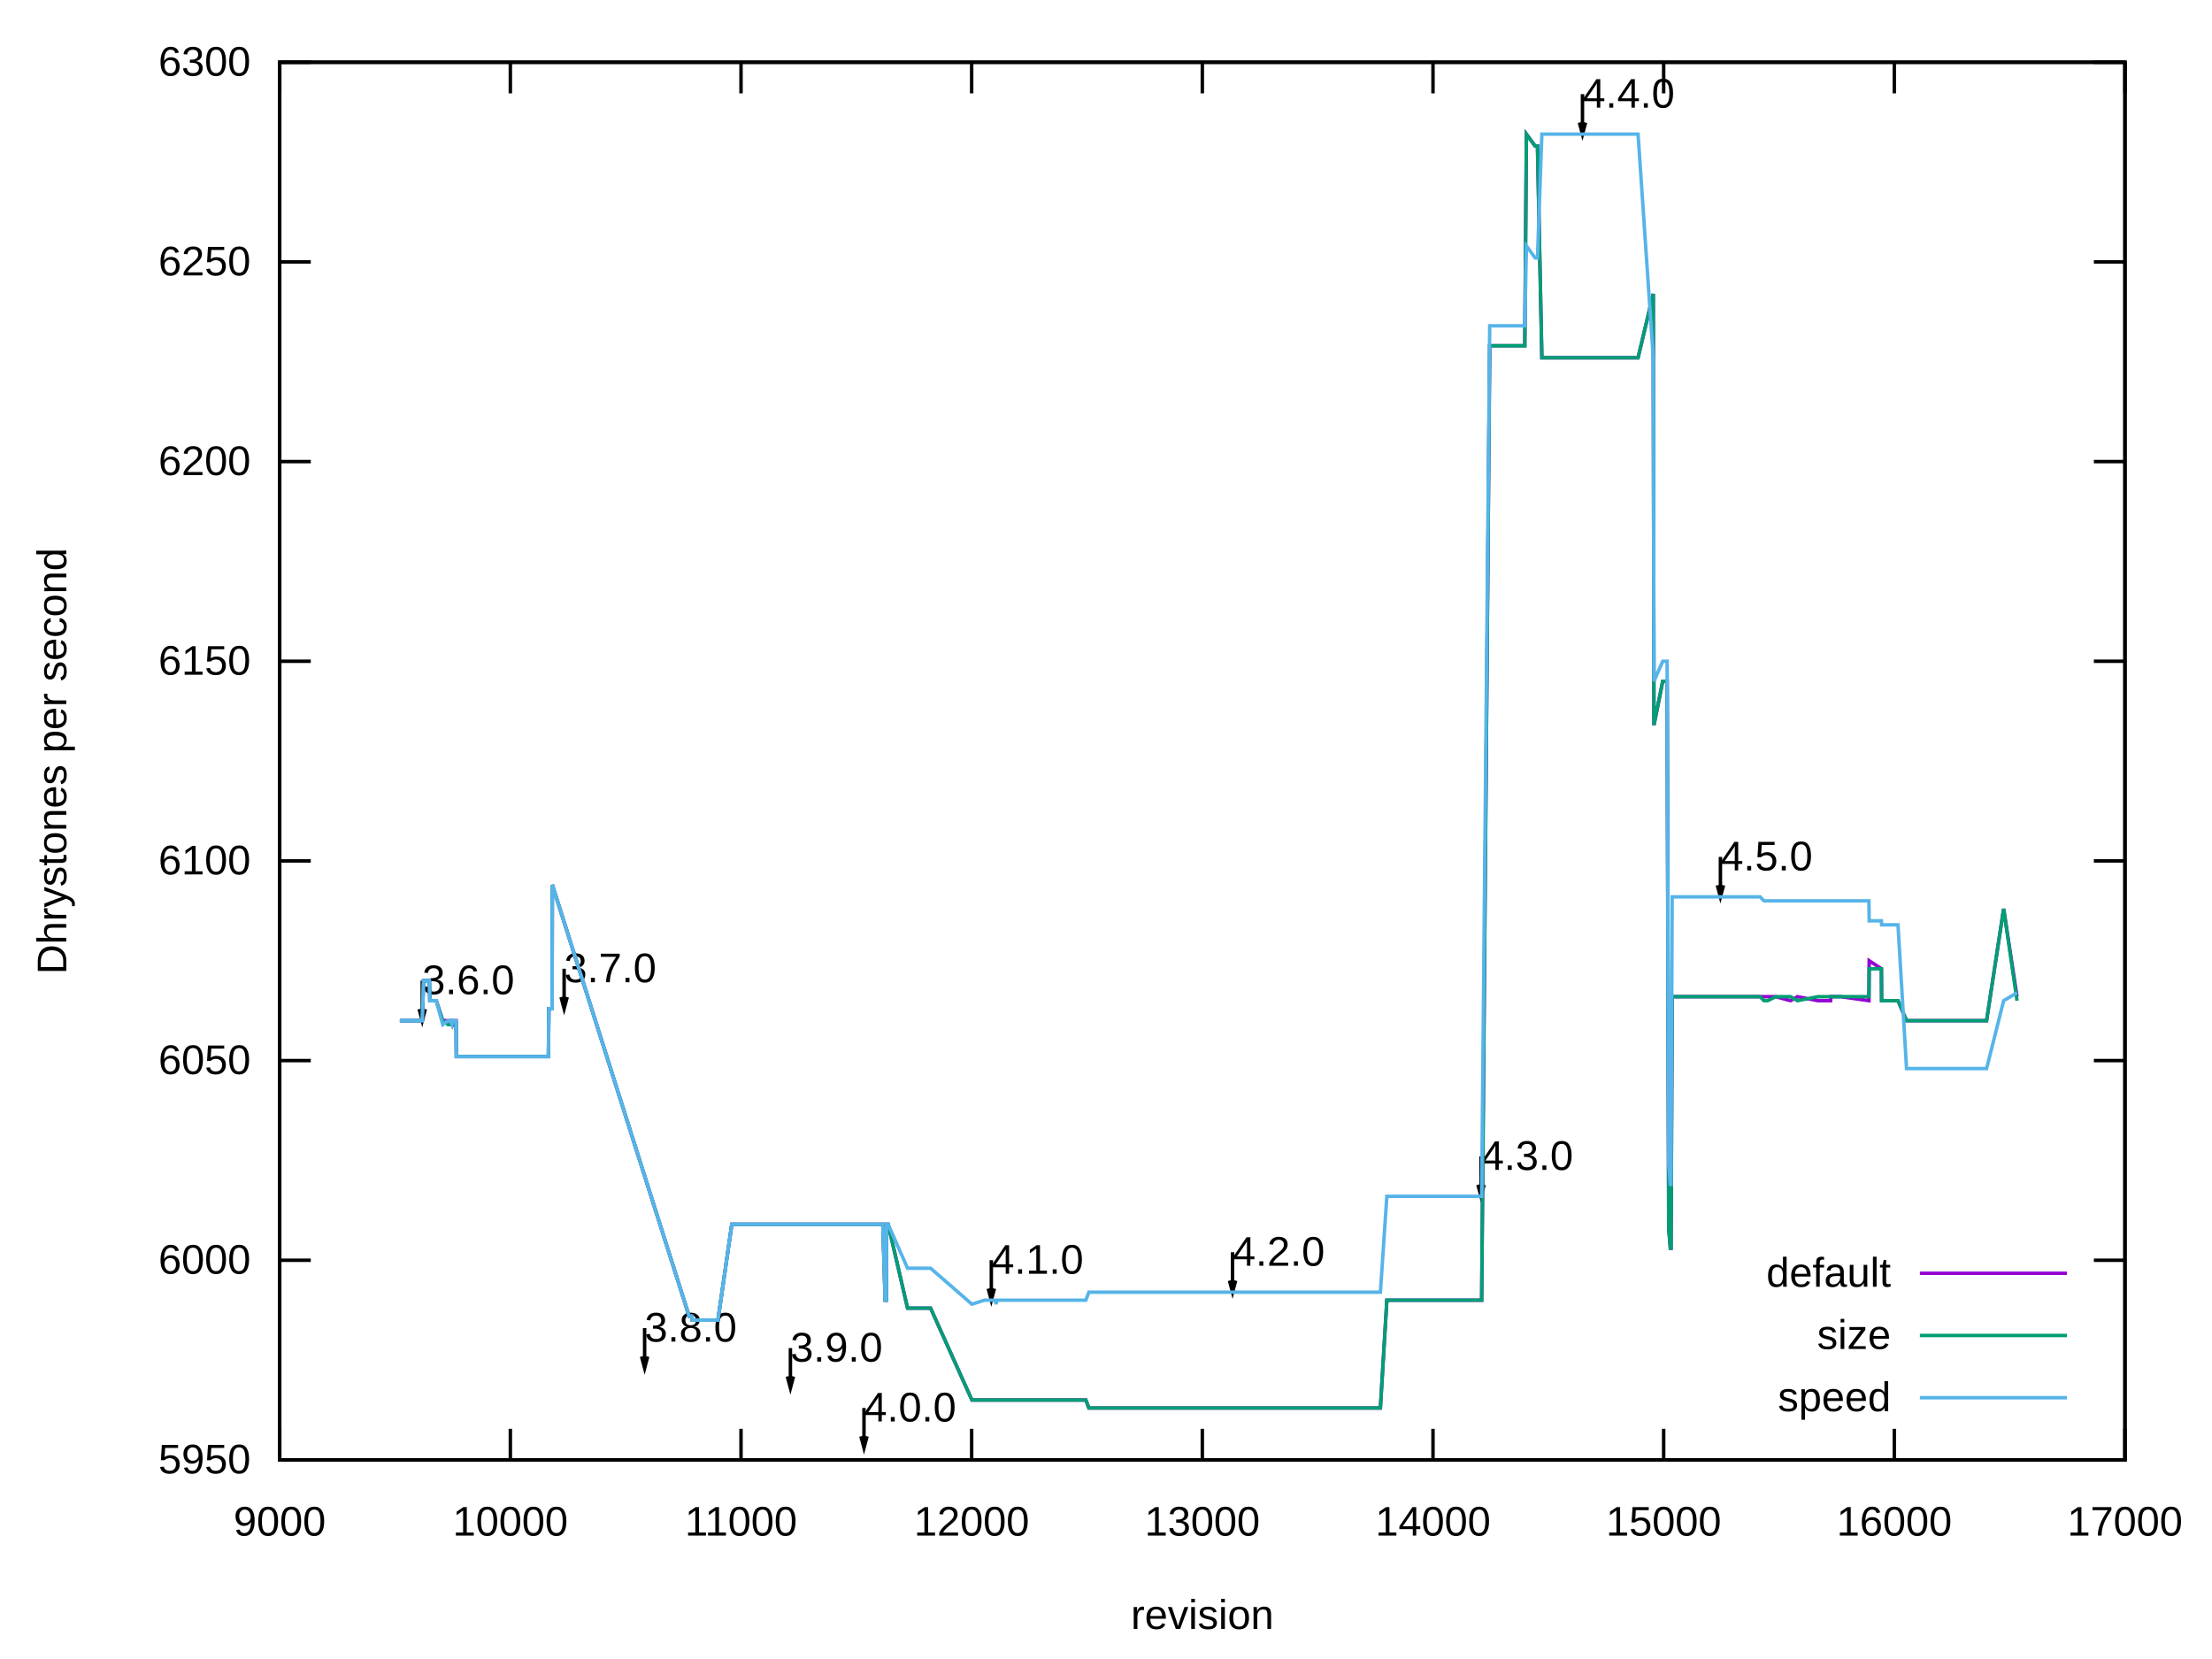
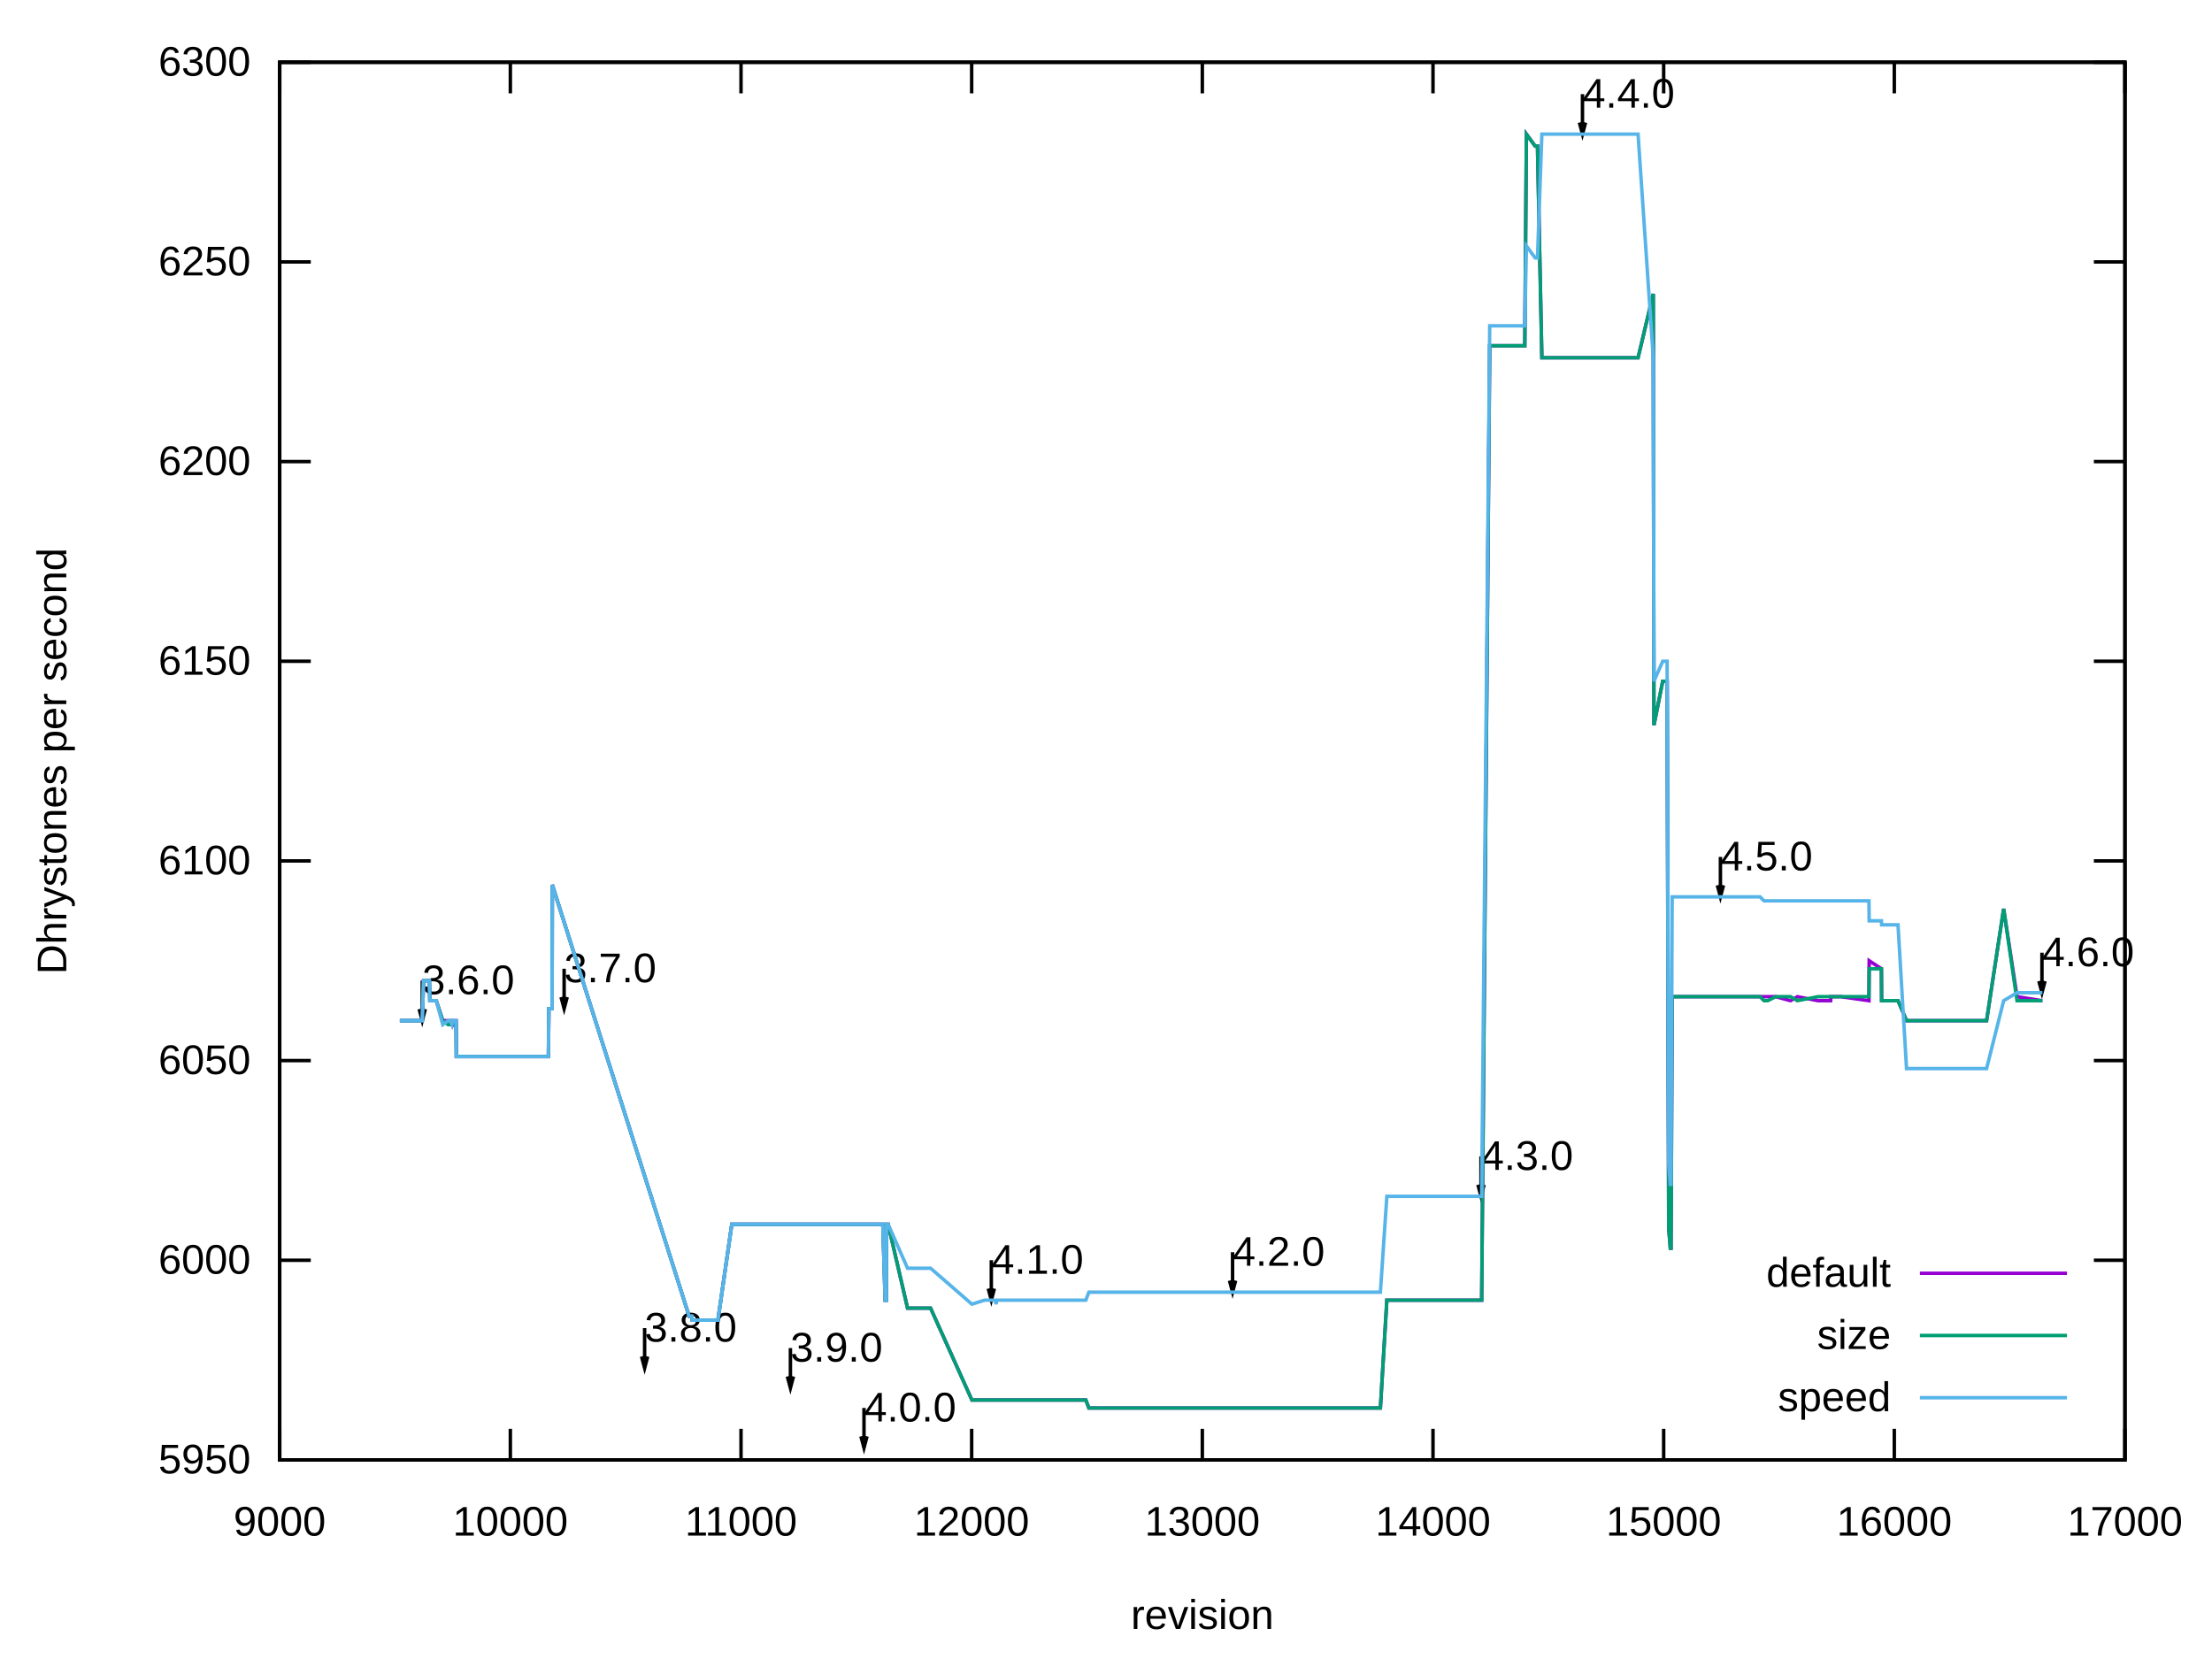
<svg xmlns="http://www.w3.org/2000/svg" xmlns:xlink="http://www.w3.org/1999/xlink" width="640" height="480" viewBox="0 0 640 480">
  <g id="gnuplot_canvas">
    <rect x="0" y="0" width="640" height="480" fill="none" />
    <defs>
      <circle id="gpDot" r="0.5" stroke-width="0.5" stroke="currentColor" />
      <path id="gpPt0" stroke-width="0.222" stroke="currentColor" d="M-1,0 h2 M0,-1 v2" />
      <path id="gpPt1" stroke-width="0.222" stroke="currentColor" d="M-1,-1 L1,1 M1,-1 L-1,1" />
      <path id="gpPt2" stroke-width="0.222" stroke="currentColor" d="M-1,0 L1,0 M0,-1 L0,1 M-1,-1 L1,1 M-1,1 L1,-1" />
      <rect id="gpPt3" stroke-width="0.222" stroke="currentColor" x="-1" y="-1" width="2" height="2" />
      <rect id="gpPt4" stroke-width="0.222" stroke="currentColor" fill="currentColor" x="-1" y="-1" width="2" height="2" />
      <circle id="gpPt5" stroke-width="0.222" stroke="currentColor" cx="0" cy="0" r="1" />
      <use xlink:href="#gpPt5" id="gpPt6" fill="currentColor" stroke="none" />
      <path id="gpPt7" stroke-width="0.222" stroke="currentColor" d="M0,-1.33 L-1.33,0.67 L1.33,0.67 z" />
      <use xlink:href="#gpPt7" id="gpPt8" fill="currentColor" stroke="none" />
      <use xlink:href="#gpPt7" id="gpPt9" stroke="currentColor" transform="rotate(180)" />
      <use xlink:href="#gpPt9" id="gpPt10" fill="currentColor" stroke="none" />
      <use xlink:href="#gpPt3" id="gpPt11" stroke="currentColor" transform="rotate(45)" />
      <use xlink:href="#gpPt11" id="gpPt12" fill="currentColor" stroke="none" />
      <path id="gpPt13" stroke-width="0.222" stroke="currentColor" d="M0,1.330 L1.265,0.411 L0.782,-1.067 L-0.782,-1.076 L-1.265,0.411 z" />
      <use xlink:href="#gpPt13" id="gpPt14" fill="currentColor" stroke="none" />
      <filter id="textbox" filterUnits="objectBoundingBox" x="0" y="0" height="1" width="1">
        <feFlood flood-color="white" flood-opacity="1" result="bgnd" />
        <feComposite in="SourceGraphic" in2="bgnd" operator="atop" />
      </filter>
      <filter id="greybox" filterUnits="objectBoundingBox" x="0" y="0" height="1" width="1">
        <feFlood flood-color="lightgrey" flood-opacity="1" result="grey" />
        <feComposite in="SourceGraphic" in2="grey" operator="atop" />
      </filter>
    </defs>
    <g fill="none" color="white" stroke="currentColor" stroke-width="1.00" stroke-linecap="butt" stroke-linejoin="miter">
</g>
    <g fill="none" color="black" stroke="currentColor" stroke-width="1.00" stroke-linecap="butt" stroke-linejoin="miter">
      <path stroke="black" d="M80.92,422.40 L89.92,422.40 M614.82,422.40 L605.82,422.40  " />
      <g transform="translate(72.53,426.30)" stroke="none" fill="black" font-family="Arial" font-size="12.00" text-anchor="end">
        <text>
          <tspan font-family="Arial"> 5950</tspan>
        </text>
      </g>
    </g>
    <g fill="none" color="black" stroke="currentColor" stroke-width="1.00" stroke-linecap="butt" stroke-linejoin="miter">
      <path stroke="black" d="M80.92,364.63 L89.92,364.63 M614.82,364.63 L605.82,364.63  " />
      <g transform="translate(72.53,368.53)" stroke="none" fill="black" font-family="Arial" font-size="12.00" text-anchor="end">
        <text>
          <tspan font-family="Arial"> 6000</tspan>
        </text>
      </g>
    </g>
    <g fill="none" color="black" stroke="currentColor" stroke-width="1.00" stroke-linecap="butt" stroke-linejoin="miter">
      <path stroke="black" d="M80.92,306.86 L89.92,306.86 M614.82,306.86 L605.82,306.86  " />
      <g transform="translate(72.53,310.76)" stroke="none" fill="black" font-family="Arial" font-size="12.00" text-anchor="end">
        <text>
          <tspan font-family="Arial"> 6050</tspan>
        </text>
      </g>
    </g>
    <g fill="none" color="black" stroke="currentColor" stroke-width="1.00" stroke-linecap="butt" stroke-linejoin="miter">
      <path stroke="black" d="M80.92,249.09 L89.92,249.09 M614.82,249.09 L605.82,249.09  " />
      <g transform="translate(72.53,252.99)" stroke="none" fill="black" font-family="Arial" font-size="12.00" text-anchor="end">
        <text>
          <tspan font-family="Arial"> 6100</tspan>
        </text>
      </g>
    </g>
    <g fill="none" color="black" stroke="currentColor" stroke-width="1.00" stroke-linecap="butt" stroke-linejoin="miter">
      <path stroke="black" d="M80.92,191.32 L89.92,191.32 M614.82,191.32 L605.82,191.32  " />
      <g transform="translate(72.53,195.22)" stroke="none" fill="black" font-family="Arial" font-size="12.00" text-anchor="end">
        <text>
          <tspan font-family="Arial"> 6150</tspan>
        </text>
      </g>
    </g>
    <g fill="none" color="black" stroke="currentColor" stroke-width="1.00" stroke-linecap="butt" stroke-linejoin="miter">
      <path stroke="black" d="M80.92,133.55 L89.92,133.55 M614.82,133.55 L605.82,133.55  " />
      <g transform="translate(72.53,137.45)" stroke="none" fill="black" font-family="Arial" font-size="12.00" text-anchor="end">
        <text>
          <tspan font-family="Arial"> 6200</tspan>
        </text>
      </g>
    </g>
    <g fill="none" color="black" stroke="currentColor" stroke-width="1.00" stroke-linecap="butt" stroke-linejoin="miter">
      <path stroke="black" d="M80.92,75.78 L89.92,75.78 M614.82,75.78 L605.82,75.78  " />
      <g transform="translate(72.53,79.68)" stroke="none" fill="black" font-family="Arial" font-size="12.00" text-anchor="end">
        <text>
          <tspan font-family="Arial"> 6250</tspan>
        </text>
      </g>
    </g>
    <g fill="none" color="black" stroke="currentColor" stroke-width="1.00" stroke-linecap="butt" stroke-linejoin="miter">
      <path stroke="black" d="M80.92,18.01 L89.92,18.01 M614.82,18.01 L605.82,18.01  " />
      <g transform="translate(72.53,21.91)" stroke="none" fill="black" font-family="Arial" font-size="12.00" text-anchor="end">
        <text>
          <tspan font-family="Arial"> 6300</tspan>
        </text>
      </g>
    </g>
    <g fill="none" color="black" stroke="currentColor" stroke-width="1.00" stroke-linecap="butt" stroke-linejoin="miter">
      <path stroke="black" d="M80.92,422.40 L80.92,413.40 M80.92,18.01 L80.92,27.01  " />
      <g transform="translate(80.92,444.30)" stroke="none" fill="black" font-family="Arial" font-size="12.00" text-anchor="middle">
        <text>
          <tspan font-family="Arial"> 9000</tspan>
        </text>
      </g>
    </g>
    <g fill="none" color="black" stroke="currentColor" stroke-width="1.00" stroke-linecap="butt" stroke-linejoin="miter">
      <path stroke="black" d="M147.66,422.40 L147.66,413.40 M147.66,18.01 L147.66,27.01  " />
      <g transform="translate(147.66,444.30)" stroke="none" fill="black" font-family="Arial" font-size="12.00" text-anchor="middle">
        <text>
          <tspan font-family="Arial"> 10000</tspan>
        </text>
      </g>
    </g>
    <g fill="none" color="black" stroke="currentColor" stroke-width="1.00" stroke-linecap="butt" stroke-linejoin="miter">
      <path stroke="black" d="M214.40,422.40 L214.40,413.40 M214.40,18.01 L214.40,27.01  " />
      <g transform="translate(214.40,444.30)" stroke="none" fill="black" font-family="Arial" font-size="12.00" text-anchor="middle">
        <text>
          <tspan font-family="Arial"> 11000</tspan>
        </text>
      </g>
    </g>
    <g fill="none" color="black" stroke="currentColor" stroke-width="1.00" stroke-linecap="butt" stroke-linejoin="miter">
      <path stroke="black" d="M281.13,422.40 L281.13,413.40 M281.13,18.01 L281.13,27.01  " />
      <g transform="translate(281.13,444.30)" stroke="none" fill="black" font-family="Arial" font-size="12.00" text-anchor="middle">
        <text>
          <tspan font-family="Arial"> 12000</tspan>
        </text>
      </g>
    </g>
    <g fill="none" color="black" stroke="currentColor" stroke-width="1.00" stroke-linecap="butt" stroke-linejoin="miter">
      <path stroke="black" d="M347.87,422.40 L347.87,413.40 M347.87,18.01 L347.87,27.01  " />
      <g transform="translate(347.87,444.30)" stroke="none" fill="black" font-family="Arial" font-size="12.00" text-anchor="middle">
        <text>
          <tspan font-family="Arial"> 13000</tspan>
        </text>
      </g>
    </g>
    <g fill="none" color="black" stroke="currentColor" stroke-width="1.00" stroke-linecap="butt" stroke-linejoin="miter">
      <path stroke="black" d="M414.61,422.40 L414.61,413.40 M414.61,18.01 L414.61,27.01  " />
      <g transform="translate(414.61,444.30)" stroke="none" fill="black" font-family="Arial" font-size="12.00" text-anchor="middle">
        <text>
          <tspan font-family="Arial"> 14000</tspan>
        </text>
      </g>
    </g>
    <g fill="none" color="black" stroke="currentColor" stroke-width="1.00" stroke-linecap="butt" stroke-linejoin="miter">
      <path stroke="black" d="M481.35,422.40 L481.35,413.40 M481.35,18.01 L481.35,27.01  " />
      <g transform="translate(481.35,444.30)" stroke="none" fill="black" font-family="Arial" font-size="12.00" text-anchor="middle">
        <text>
          <tspan font-family="Arial"> 15000</tspan>
        </text>
      </g>
    </g>
    <g fill="none" color="black" stroke="currentColor" stroke-width="1.00" stroke-linecap="butt" stroke-linejoin="miter">
      <path stroke="black" d="M548.08,422.40 L548.08,413.40 M548.08,18.01 L548.08,27.01  " />
      <g transform="translate(548.08,444.30)" stroke="none" fill="black" font-family="Arial" font-size="12.00" text-anchor="middle">
        <text>
          <tspan font-family="Arial"> 16000</tspan>
        </text>
      </g>
    </g>
    <g fill="none" color="black" stroke="currentColor" stroke-width="1.00" stroke-linecap="butt" stroke-linejoin="miter">
      <path stroke="black" d="M614.82,422.40 L614.82,413.40 M614.82,18.01 L614.82,27.01  " />
      <g transform="translate(614.82,444.30)" stroke="none" fill="black" font-family="Arial" font-size="12.00" text-anchor="middle">
        <text>
          <tspan font-family="Arial"> 17000</tspan>
        </text>
      </g>
    </g>
    <g fill="none" color="black" stroke="currentColor" stroke-width="1.00" stroke-linecap="butt" stroke-linejoin="miter">
</g>
    <g fill="none" color="black" stroke="currentColor" stroke-width="1.00" stroke-linecap="butt" stroke-linejoin="miter">
      <path stroke="black" d="M80.92,18.01 L80.92,422.40 L614.82,422.40 L614.82,18.01 L80.92,18.01 Z  " />
      <g transform="translate(122.16,287.65)" stroke="none" fill="black" font-family="Arial" font-size="12.00" text-anchor="start">
        <text>
          <tspan font-family="Arial">3.6.0</tspan>
        </text>
      </g>
      <g transform="translate(163.21,284.19)" stroke="none" fill="black" font-family="Arial" font-size="12.00" text-anchor="start">
        <text>
          <tspan font-family="Arial">3.7.0</tspan>
        </text>
      </g>
      <g transform="translate(186.50,388.17)" stroke="none" fill="black" font-family="Arial" font-size="12.00" text-anchor="start">
        <text>
          <tspan font-family="Arial">3.8.0</tspan>
        </text>
      </g>
      <g transform="translate(228.68,393.95)" stroke="none" fill="black" font-family="Arial" font-size="12.00" text-anchor="start">
        <text>
          <tspan font-family="Arial">3.9.0</tspan>
        </text>
      </g>
      <g transform="translate(249.97,411.28)" stroke="none" fill="black" font-family="Arial" font-size="12.00" text-anchor="start">
        <text>
          <tspan font-family="Arial">4.0.0</tspan>
        </text>
      </g>
      <g transform="translate(286.81,368.53)" stroke="none" fill="black" font-family="Arial" font-size="12.00" text-anchor="start">
        <text>
          <tspan font-family="Arial">4.1.0</tspan>
        </text>
      </g>
      <g transform="translate(356.61,366.22)" stroke="none" fill="black" font-family="Arial" font-size="12.00" text-anchor="start">
        <text>
          <tspan font-family="Arial">4.2.0</tspan>
        </text>
      </g>
      <g transform="translate(428.49,338.49)" stroke="none" fill="black" font-family="Arial" font-size="12.00" text-anchor="start">
        <text>
          <tspan font-family="Arial">4.3.0</tspan>
        </text>
      </g>
      <g transform="translate(457.85,31.15)" stroke="none" fill="black" font-family="Arial" font-size="12.00" text-anchor="start">
        <text>
          <tspan font-family="Arial">4.4.0</tspan>
        </text>
      </g>
      <g transform="translate(497.76,251.83)" stroke="none" fill="black" font-family="Arial" font-size="12.00" text-anchor="start">
        <text>
          <tspan font-family="Arial">4.5.0</tspan>
        </text>
      </g>
+       <g transform="translate(590.79,279.56)" stroke="none" fill="black" font-family="Arial" font-size="12.00" text-anchor="start">
+         <text>
+           <tspan font-family="Arial">4.6.0</tspan>
+         </text>
+       </g>
    </g>
    <g fill="none" color="black" stroke="currentColor" stroke-width="1.00" stroke-linecap="butt" stroke-linejoin="miter">
      <path stroke="black" d="M121.28,291.96 L122.17,295.30 L123.06,291.96 M122.17,283.74 L122.17,295.30  " />
    </g>
    <g fill="none" color="black" stroke="currentColor" stroke-width="1.00" stroke-linecap="butt" stroke-linejoin="miter">
      <path stroke="black" d="M162.33,288.49 L163.22,291.83 L164.11,288.49 M163.22,280.28 L163.22,291.83  " />
    </g>
    <g fill="none" color="black" stroke="currentColor" stroke-width="1.00" stroke-linecap="butt" stroke-linejoin="miter">
      <path stroke="black" d="M185.62,392.48 L186.51,395.82 L187.40,392.48 M186.51,384.26 L186.51,395.82  " />
    </g>
    <g fill="none" color="black" stroke="currentColor" stroke-width="1.00" stroke-linecap="butt" stroke-linejoin="miter">
      <path stroke="black" d="M227.80,398.25 L228.69,401.59 L229.58,398.25 M228.69,390.04 L228.69,401.59  " />
    </g>
    <g fill="none" color="black" stroke="currentColor" stroke-width="1.00" stroke-linecap="butt" stroke-linejoin="miter">
      <path stroke="black" d="M249.09,415.58 L249.98,418.92 L250.87,415.58 M249.98,407.37 L249.98,418.92  " />
    </g>
    <g fill="none" color="black" stroke="currentColor" stroke-width="1.00" stroke-linecap="butt" stroke-linejoin="miter">
      <path stroke="black" d="M285.93,372.83 L286.82,376.17 L287.71,372.83 M286.82,364.62 L286.82,376.17  " />
    </g>
    <g fill="none" color="black" stroke="currentColor" stroke-width="1.00" stroke-linecap="butt" stroke-linejoin="miter">
      <path stroke="black" d="M355.73,370.52 L356.62,373.86 L357.51,370.52 M356.62,362.31 L356.62,373.86  " />
    </g>
    <g fill="none" color="black" stroke="currentColor" stroke-width="1.00" stroke-linecap="butt" stroke-linejoin="miter">
      <path stroke="black" d="M427.61,342.79 L428.50,346.13 L429.39,342.79 M428.50,334.58 L428.50,346.13  " />
    </g>
    <g fill="none" color="black" stroke="currentColor" stroke-width="1.00" stroke-linecap="butt" stroke-linejoin="miter">
      <path stroke="black" d="M456.97,35.46 L457.86,38.80 L458.75,35.46 M457.86,27.24 L457.86,38.80  " />
    </g>
    <g fill="none" color="black" stroke="currentColor" stroke-width="1.00" stroke-linecap="butt" stroke-linejoin="miter">
      <path stroke="black" d="M496.88,256.14 L497.77,259.48 L498.66,256.14 M497.77,247.92 L497.77,259.48  " />
+     </g>
+     <g fill="none" color="black" stroke="currentColor" stroke-width="1.00" stroke-linecap="butt" stroke-linejoin="miter">
+       <path stroke="black" d="M589.91,283.87 L590.80,287.21 L591.69,283.87 M590.80,275.65 L590.80,287.21  " />
    </g>
    <g fill="none" color="black" stroke="currentColor" stroke-width="1.00" stroke-linecap="butt" stroke-linejoin="miter">
</g>
    <g id="gnuplot_plot_1">
      <g fill="none" color="black" stroke="currentColor" stroke-width="1.00" stroke-linecap="butt" stroke-linejoin="miter">
        <g transform="translate(547.09,372.30)" stroke="none" fill="black" font-family="Arial" font-size="12.00" text-anchor="end">
          <text>
            <tspan font-family="Arial">default</tspan>
          </text>
        </g>
      </g>
      <g fill="none" color="black" stroke="currentColor" stroke-width="1.00" stroke-linecap="butt" stroke-linejoin="miter">
-         <path stroke="rgb(148,   0, 211)" d="M555.48,368.40 L598.04,368.40 M115.69,295.31 L116.96,295.31 L117.63,295.31 L118.83,295.31 L119.69,295.31 L120.23,295.31   L120.70,295.31 L121.03,295.31 L121.10,295.31 L121.16,295.31 L121.23,295.31 L122.16,295.31 L122.56,283.75 L123.10,283.75   L123.30,283.75 L123.37,283.75 L123.43,283.75 L123.50,283.75 L123.63,283.75 L123.97,283.75 L124.03,283.75 L124.23,283.75   L124.37,289.53 L124.50,289.53 L124.57,289.53 L124.90,289.53 L125.10,289.53 L125.23,289.53 L125.30,289.53 L125.37,289.53   L126.23,289.53 L128.10,295.31 L129.64,295.31 L130.31,295.31 L130.77,295.31 L131.04,296.46 L131.71,295.31 L131.91,295.31   L131.97,295.31 L132.04,305.70 L132.11,305.70 L132.51,305.70 L133.24,305.70 L133.64,305.70 L133.71,305.70 L133.84,305.70   L134.11,305.70 L134.51,305.70 L134.78,305.70 L134.84,305.70 L135.31,305.70 L135.51,305.70 L135.58,305.70 L135.64,305.70   L136.31,305.70 L136.45,305.70 L136.71,305.70 L139.58,305.70 L144.25,305.70 L144.52,305.70 L144.65,305.70 L144.72,305.70   L145.05,305.70 L158.54,305.70 L158.67,305.70 L158.80,291.84 L159.27,291.84 L159.74,291.84 L159.80,256.02 L199.38,380.81   L199.85,380.81 L200.11,380.81 L200.18,380.81 L200.25,381.96 L200.38,381.96 L201.05,381.96 L207.72,381.96 L211.73,354.23   L212.66,354.23 L220.20,354.23 L221.07,354.23 L224.41,354.23 L228.68,354.23 L231.75,354.23 L236.42,354.23 L236.75,354.23   L239.15,354.23 L243.43,354.23 L243.63,354.23 L244.23,354.23 L248.23,354.23 L248.36,354.23 L249.97,354.23 L253.50,354.23   L255.37,354.23 L255.44,354.23 L256.11,376.18 L256.44,376.18 L256.51,354.23 L256.91,354.23 L256.97,354.23 L262.58,378.49   L269.25,378.49 L281.20,405.07 L284.87,405.07 L286.81,405.07 L287.67,405.07 L287.81,405.07 L287.94,405.07 L288.21,405.07   L288.41,405.07 L288.74,405.07 L307.29,405.07 L308.83,405.07 L309.83,405.07 L311.16,405.07 L312.10,405.07 L313.70,405.07   L314.17,405.07 L315.04,407.38 L323.98,407.38 L326.05,407.38 L327.11,407.38 L327.31,407.38 L330.92,407.38 L333.45,407.38   L334.19,407.38 L336.32,407.38 L338.66,407.38 L339.53,407.38 L340.60,407.38 L341.20,407.38 L345.80,407.38 L356.61,407.38   L361.22,407.38 L367.89,407.38 L380.91,407.38 L393.85,407.38 L395.19,407.38 L397.79,407.38 L399.39,407.38 L401.26,376.18   L401.53,376.18 L402.13,376.18 L402.93,376.18 L404.26,376.18 L406.93,376.18 L407.93,376.18 L414.61,376.18 L426.89,376.18   L428.49,376.18 L428.69,376.18 L431.02,100.04 L431.16,100.04 L431.49,100.04 L434.63,100.04 L437.70,100.04 L439.30,100.04   L441.17,100.04 L441.64,38.81 L444.17,42.27 L444.51,42.27 L444.84,42.27 L446.11,103.51 L448.64,103.51 L449.84,103.51   L457.85,103.51 L457.99,103.51 L461.99,103.51 L463.86,103.51 L469.13,103.51 L473.94,103.51 L478.34,85.02 L478.54,209.81   L481.08,197.10 L482.35,197.10 L482.81,355.39 L483.28,361.16 L483.48,361.16 L483.81,288.37 L485.35,288.37 L487.55,288.37   L488.29,288.37 L489.15,288.37 L489.22,288.37 L489.29,288.37 L492.82,288.37 L497.36,288.37 L497.76,288.37 L502.50,288.37   L509.24,288.37 L510.38,288.37 L511.44,288.37 L513.78,288.37 L518.05,289.53 L520.05,288.37 L525.99,289.53 L529.66,289.53   L529.73,288.37 L532.60,288.37 L540.74,289.53 L540.81,277.97 L544.35,280.29 L544.41,289.53 L545.21,289.53 L549.15,289.53   L551.62,295.31 L558.29,295.31 L559.83,295.31 L562.76,295.31 L563.63,295.31 L568.44,295.31 L568.84,295.31 L570.77,295.31   L571.51,295.31 L571.71,295.31 L573.38,295.31 L574.78,295.31 L579.72,262.95 L583.59,288.37  " />
+         <path stroke="rgb(148,   0, 211)" d="M555.48,368.40 L598.04,368.40 M115.69,295.31 L116.96,295.31 L117.63,295.31 L118.83,295.31 L119.69,295.31 L120.23,295.31   L120.70,295.31 L121.03,295.31 L121.10,295.31 L121.16,295.31 L121.23,295.31 L122.16,295.31 L122.56,283.75 L123.10,283.75   L123.30,283.75 L123.37,283.75 L123.43,283.75 L123.50,283.75 L123.63,283.75 L123.97,283.75 L124.03,283.75 L124.23,283.75   L124.37,289.53 L124.50,289.53 L124.57,289.53 L124.90,289.53 L125.10,289.53 L125.23,289.53 L125.30,289.53 L125.37,289.53   L126.23,289.53 L128.10,295.31 L129.64,295.31 L130.31,295.31 L130.77,295.31 L131.04,296.46 L131.71,295.31 L131.91,295.31   L131.97,295.31 L132.04,305.70 L132.11,305.70 L132.51,305.70 L133.24,305.70 L133.64,305.70 L133.71,305.70 L133.84,305.70   L134.11,305.70 L134.51,305.70 L134.78,305.70 L134.84,305.70 L135.31,305.70 L135.51,305.70 L135.58,305.70 L135.64,305.70   L136.31,305.70 L136.45,305.70 L136.71,305.70 L139.58,305.70 L144.25,305.70 L144.52,305.70 L144.65,305.70 L144.72,305.70   L145.05,305.70 L158.54,305.70 L158.67,305.70 L158.80,291.84 L159.27,291.84 L159.74,291.84 L159.80,256.02 L199.38,380.81   L199.85,380.81 L200.11,380.81 L200.18,380.81 L200.25,381.96 L200.38,381.96 L201.05,381.96 L207.72,381.96 L211.73,354.23   L212.66,354.23 L220.20,354.23 L221.07,354.23 L224.41,354.23 L228.68,354.23 L231.75,354.23 L236.42,354.23 L236.75,354.23   L239.15,354.23 L243.43,354.23 L243.63,354.23 L244.23,354.23 L248.23,354.23 L248.36,354.23 L249.97,354.23 L253.50,354.23   L255.37,354.23 L255.44,354.23 L256.11,376.18 L256.44,376.18 L256.51,354.23 L256.91,354.23 L256.97,354.23 L262.58,378.49   L269.25,378.49 L281.20,405.07 L284.87,405.07 L286.81,405.07 L287.67,405.07 L287.81,405.07 L287.94,405.07 L288.21,405.07   L288.41,405.07 L288.74,405.07 L307.29,405.07 L308.83,405.07 L309.83,405.07 L311.16,405.07 L312.10,405.07 L313.70,405.07   L314.17,405.07 L315.04,407.38 L323.98,407.38 L326.05,407.38 L327.11,407.38 L327.31,407.38 L330.92,407.38 L333.45,407.38   L334.19,407.38 L336.32,407.38 L338.66,407.38 L339.53,407.38 L340.60,407.38 L341.20,407.38 L345.80,407.38 L356.61,407.38   L361.22,407.38 L367.89,407.38 L380.91,407.38 L393.85,407.38 L395.19,407.38 L397.79,407.38 L399.39,407.38 L401.26,376.18   L401.53,376.18 L402.13,376.18 L402.93,376.18 L404.26,376.18 L406.93,376.18 L407.93,376.18 L414.61,376.18 L426.89,376.18   L428.49,376.18 L428.69,376.18 L431.02,100.04 L431.16,100.04 L431.49,100.04 L434.63,100.04 L437.70,100.04 L439.30,100.04   L441.17,100.04 L441.64,38.81 L444.17,42.27 L444.51,42.27 L444.84,42.27 L446.11,103.51 L448.64,103.51 L449.84,103.51   L457.85,103.51 L457.99,103.51 L461.99,103.51 L463.86,103.51 L469.13,103.51 L473.94,103.51 L478.34,85.02 L478.54,209.81   L481.08,197.10 L482.35,197.10 L482.81,355.39 L483.28,361.16 L483.48,361.16 L483.81,288.37 L485.35,288.37 L487.55,288.37   L488.29,288.37 L489.15,288.37 L489.22,288.37 L489.29,288.37 L492.82,288.37 L497.36,288.37 L497.76,288.37 L502.50,288.37   L509.24,288.37 L510.38,288.37 L511.44,288.37 L513.78,288.37 L518.05,289.53 L520.05,288.37 L525.99,289.53 L529.66,289.53   L529.73,288.37 L532.60,288.37 L540.74,289.53 L540.81,277.97 L544.35,280.29 L544.41,289.53 L545.21,289.53 L549.15,289.53   L551.62,295.31 L558.29,295.31 L559.83,295.31 L562.76,295.31 L563.63,295.31 L568.44,295.31 L568.84,295.31 L570.77,295.31   L571.51,295.31 L571.71,295.31 L573.38,295.31 L574.78,295.31 L579.72,262.95 L583.59,288.37 L590.79,289.53 L590.93,289.53    " />
      </g>
    </g>
    <g id="gnuplot_plot_2">
      <g fill="none" color="black" stroke="currentColor" stroke-width="1.00" stroke-linecap="butt" stroke-linejoin="miter">
        <g transform="translate(547.09,390.30)" stroke="none" fill="black" font-family="Arial" font-size="12.00" text-anchor="end">
          <text>
            <tspan font-family="Arial">size</tspan>
          </text>
        </g>
      </g>
      <g fill="none" color="black" stroke="currentColor" stroke-width="1.00" stroke-linecap="butt" stroke-linejoin="miter">
-         <path stroke="rgb(  0, 158, 115)" d="M555.48,386.40 L598.04,386.40 M115.69,295.31 L116.96,295.31 L117.63,295.31 L118.83,295.31 L119.69,295.31 L120.23,295.31   L120.70,295.31 L121.03,295.31 L121.10,295.31 L121.16,295.31 L121.23,295.31 L122.16,295.31 L122.56,283.75 L123.10,283.75   L123.30,283.75 L123.37,283.75 L123.43,283.75 L123.50,283.75 L123.63,283.75 L123.97,283.75 L124.03,283.75 L124.23,283.75   L124.37,289.53 L124.50,289.53 L124.57,289.53 L124.90,289.53 L125.10,289.53 L125.23,289.53 L125.30,289.53 L125.37,289.53   L126.23,289.53 L128.10,295.31 L129.64,296.46 L130.31,296.46 L130.77,295.31 L131.04,295.31 L131.71,296.46 L131.91,295.31   L131.97,296.46 L132.04,305.70 L132.11,305.70 L132.51,305.70 L133.24,305.70 L133.64,305.70 L133.71,305.70 L133.84,305.70   L134.11,305.70 L134.51,305.70 L134.78,305.70 L134.84,305.70 L135.31,305.70 L135.51,305.70 L135.58,305.70 L135.64,305.70   L136.31,305.70 L136.45,305.70 L136.71,305.70 L139.58,305.70 L144.25,305.70 L144.52,305.70 L144.65,305.70 L144.72,305.70   L145.05,305.70 L158.54,305.70 L158.67,305.70 L158.80,291.84 L159.27,291.84 L159.74,291.84 L159.80,256.02 L199.38,380.81   L199.85,380.81 L200.11,380.81 L200.18,380.81 L200.25,381.96 L200.38,381.96 L201.05,381.96 L207.72,381.96 L211.73,354.23   L212.66,354.23 L220.20,354.23 L221.07,354.23 L224.41,354.23 L228.68,354.23 L231.75,354.23 L236.42,354.23 L236.75,354.23   L239.15,354.23 L243.43,354.23 L243.63,354.23 L244.23,354.23 L248.23,354.23 L248.36,354.23 L249.97,354.23 L253.50,354.23   L255.37,354.23 L255.44,354.23 L256.11,376.18 L256.44,376.18 L256.51,354.23 L256.91,354.23 L256.97,354.23 L262.58,378.49   L269.25,378.49 L281.20,405.07 L284.87,405.07 L286.81,405.07 L287.67,405.07 L287.81,405.07 L287.94,405.07 L288.21,405.07   L288.41,405.07 L288.74,405.07 L307.29,405.07 L308.83,405.07 L309.83,405.07 L311.16,405.07 L312.10,405.07 L313.70,405.07   L314.17,405.07 L315.04,407.38 L323.98,407.38 L326.05,407.38 L327.11,407.38 L327.31,407.38 L330.92,407.38 L333.45,407.38   L334.19,407.38 L336.32,407.38 L338.66,407.38 L339.53,407.38 L340.60,407.38 L341.20,407.38 L345.80,407.38 L356.61,407.38   L361.22,407.38 L367.89,407.38 L380.91,407.38 L393.85,407.38 L395.19,407.38 L397.79,407.38 L399.39,407.38 L401.26,376.18   L401.53,376.18 L402.13,376.18 L402.93,376.18 L404.26,376.18 L406.93,376.18 L407.93,376.18 L414.61,376.18 L426.89,376.18   L428.49,376.18 L428.69,376.18 L431.02,100.04 L431.16,100.04 L431.49,100.04 L434.63,100.04 L437.70,100.04 L439.30,100.04   L441.17,100.04 L441.64,38.81 L444.17,42.27 L444.51,42.27 L444.84,42.27 L446.11,103.51 L448.64,103.51 L449.84,103.51   L457.85,103.51 L457.99,103.51 L461.99,103.51 L463.86,103.51 L469.13,103.51 L473.94,103.51 L478.34,85.02 L478.54,209.81   L481.08,197.10 L482.35,197.10 L482.81,355.39 L483.28,361.16 L483.48,361.16 L483.81,288.37 L485.35,288.37 L487.55,288.37   L488.29,288.37 L489.15,288.37 L489.22,288.37 L489.29,288.37 L492.82,288.37 L497.36,288.37 L497.76,288.37 L502.50,288.37   L509.24,288.37 L510.38,289.53 L511.44,289.53 L513.78,288.37 L518.05,288.37 L520.05,289.53 L525.99,288.37 L529.66,288.37   L529.73,288.37 L532.60,288.37 L540.74,288.37 L540.81,280.29 L544.35,280.29 L544.41,289.53 L545.21,289.53 L549.15,289.53   L551.62,295.31 L558.29,295.31 L559.83,295.31 L562.76,295.31 L563.63,295.31 L568.44,295.31 L568.84,295.31 L570.77,295.31   L571.51,295.31 L571.71,295.31 L573.38,295.31 L574.78,295.31 L579.72,262.95 L583.59,289.53  " />
+         <path stroke="rgb(  0, 158, 115)" d="M555.48,386.40 L598.04,386.40 M115.69,295.31 L116.96,295.31 L117.63,295.31 L118.83,295.31 L119.69,295.31 L120.23,295.31   L120.70,295.31 L121.03,295.31 L121.10,295.31 L121.16,295.31 L121.23,295.31 L122.16,295.31 L122.56,283.75 L123.10,283.75   L123.30,283.75 L123.37,283.75 L123.43,283.75 L123.50,283.75 L123.63,283.75 L123.97,283.75 L124.03,283.75 L124.23,283.75   L124.37,289.53 L124.50,289.53 L124.57,289.53 L124.90,289.53 L125.10,289.53 L125.23,289.53 L125.30,289.53 L125.37,289.53   L126.23,289.53 L128.10,295.31 L129.64,296.46 L130.31,296.46 L130.77,295.31 L131.04,295.31 L131.71,296.46 L131.91,295.31   L131.97,296.46 L132.04,305.70 L132.11,305.70 L132.51,305.70 L133.24,305.70 L133.64,305.70 L133.71,305.70 L133.84,305.70   L134.11,305.70 L134.51,305.70 L134.78,305.70 L134.84,305.70 L135.31,305.70 L135.51,305.70 L135.58,305.70 L135.64,305.70   L136.31,305.70 L136.45,305.70 L136.71,305.70 L139.58,305.70 L144.25,305.70 L144.52,305.70 L144.65,305.70 L144.72,305.70   L145.05,305.70 L158.54,305.70 L158.67,305.70 L158.80,291.84 L159.27,291.84 L159.74,291.84 L159.80,256.02 L199.38,380.81   L199.85,380.81 L200.11,380.81 L200.18,380.81 L200.25,381.96 L200.38,381.96 L201.05,381.96 L207.72,381.96 L211.73,354.23   L212.66,354.23 L220.20,354.23 L221.07,354.23 L224.41,354.23 L228.68,354.23 L231.75,354.23 L236.42,354.23 L236.75,354.23   L239.15,354.23 L243.43,354.23 L243.63,354.23 L244.23,354.23 L248.23,354.23 L248.36,354.23 L249.97,354.23 L253.50,354.23   L255.37,354.23 L255.44,354.23 L256.11,376.18 L256.44,376.18 L256.51,354.23 L256.91,354.23 L256.97,354.23 L262.58,378.49   L269.25,378.49 L281.20,405.07 L284.87,405.07 L286.81,405.07 L287.67,405.07 L287.81,405.07 L287.94,405.07 L288.21,405.07   L288.41,405.07 L288.74,405.07 L307.29,405.07 L308.83,405.07 L309.83,405.07 L311.16,405.07 L312.10,405.07 L313.70,405.07   L314.17,405.07 L315.04,407.38 L323.98,407.38 L326.05,407.38 L327.11,407.38 L327.31,407.38 L330.92,407.38 L333.45,407.38   L334.19,407.38 L336.32,407.38 L338.66,407.38 L339.53,407.38 L340.60,407.38 L341.20,407.38 L345.80,407.38 L356.61,407.38   L361.22,407.38 L367.89,407.38 L380.91,407.38 L393.85,407.38 L395.19,407.38 L397.79,407.38 L399.39,407.38 L401.26,376.18   L401.53,376.18 L402.13,376.18 L402.93,376.18 L404.26,376.18 L406.93,376.18 L407.93,376.18 L414.61,376.18 L426.89,376.18   L428.49,376.18 L428.69,376.18 L431.02,100.04 L431.16,100.04 L431.49,100.04 L434.63,100.04 L437.70,100.04 L439.30,100.04   L441.17,100.04 L441.64,38.81 L444.17,42.27 L444.51,42.27 L444.84,42.27 L446.11,103.51 L448.64,103.51 L449.84,103.51   L457.85,103.51 L457.99,103.51 L461.99,103.51 L463.86,103.51 L469.13,103.51 L473.94,103.51 L478.34,85.02 L478.54,209.81   L481.08,197.10 L482.35,197.10 L482.81,355.39 L483.28,361.16 L483.48,361.16 L483.81,288.37 L485.35,288.37 L487.55,288.37   L488.29,288.37 L489.15,288.37 L489.22,288.37 L489.29,288.37 L492.82,288.37 L497.36,288.37 L497.76,288.37 L502.50,288.37   L509.24,288.37 L510.38,289.53 L511.44,289.53 L513.78,288.37 L518.05,288.37 L520.05,289.53 L525.99,288.37 L529.66,288.37   L529.73,288.37 L532.60,288.37 L540.74,288.37 L540.81,280.29 L544.35,280.29 L544.41,289.53 L545.21,289.53 L549.15,289.53   L551.62,295.31 L558.29,295.31 L559.83,295.31 L562.76,295.31 L563.63,295.31 L568.44,295.31 L568.84,295.31 L570.77,295.31   L571.51,295.31 L571.71,295.31 L573.38,295.31 L574.78,295.31 L579.72,262.95 L583.59,289.53 L590.79,289.53 L590.93,289.53    " />
      </g>
    </g>
    <g id="gnuplot_plot_3">
      <g fill="none" color="black" stroke="currentColor" stroke-width="1.00" stroke-linecap="butt" stroke-linejoin="miter">
        <g transform="translate(547.09,408.30)" stroke="none" fill="black" font-family="Arial" font-size="12.00" text-anchor="end">
          <text>
            <tspan font-family="Arial">speed</tspan>
          </text>
        </g>
      </g>
      <g fill="none" color="black" stroke="currentColor" stroke-width="1.00" stroke-linecap="butt" stroke-linejoin="miter">
-         <path stroke="rgb( 86, 180, 233)" d="M555.48,404.40 L598.04,404.40 M115.69,295.31 L116.96,295.31 L117.63,295.31 L118.83,295.31 L119.69,295.31 L120.23,295.31   L120.70,295.31 L121.03,295.31 L121.10,295.31 L121.16,295.31 L121.23,295.31 L122.16,295.31 L122.56,283.75 L123.10,283.75   L123.30,283.75 L123.37,283.75 L123.43,283.75 L123.50,283.75 L123.63,283.75 L123.97,283.75 L124.03,283.75 L124.23,283.75   L124.37,289.53 L124.50,289.53 L124.57,289.53 L124.90,289.53 L125.10,289.53 L125.23,289.53 L125.30,289.53 L125.37,289.53   L126.23,289.53 L128.10,296.46 L129.64,295.31 L130.31,295.31 L130.77,296.46 L131.04,295.31 L131.71,295.31 L131.91,295.31   L131.97,295.31 L132.04,305.70 L132.11,305.70 L132.51,305.70 L133.24,305.70 L133.64,305.70 L133.71,305.70 L133.84,305.70   L134.11,305.70 L134.51,305.70 L134.78,305.70 L134.84,305.70 L135.31,305.70 L135.51,305.70 L135.58,305.70 L135.64,305.70   L136.31,305.70 L136.45,305.70 L136.71,305.70 L139.58,305.70 L144.25,305.70 L144.52,305.70 L144.65,305.70 L144.72,305.70   L145.05,305.70 L158.54,305.70 L158.67,305.70 L158.80,291.84 L159.27,291.84 L159.74,291.84 L159.80,256.02 L199.38,380.81   L199.85,380.81 L200.11,380.81 L200.18,380.81 L200.25,381.96 L200.38,381.96 L201.05,381.96 L207.72,381.96 L211.73,354.23   L212.66,354.23 L220.20,354.23 L221.07,354.23 L224.41,354.23 L228.68,354.23 L231.75,354.23 L236.42,354.23 L236.75,354.23   L239.15,354.23 L243.43,354.23 L243.63,354.23 L244.23,354.23 L248.23,354.23 L248.36,354.23 L249.97,354.23 L253.50,354.23   L255.37,354.23 L255.44,354.23 L256.11,376.18 L256.44,376.18 L256.51,354.23 L256.91,354.23 L256.97,354.23 L262.58,366.94   L269.25,366.94 L281.20,377.34 L284.87,376.18 L286.81,376.18 L287.67,376.18 L287.81,376.18 L287.94,376.18 L288.21,377.34   L288.41,376.18 L288.74,376.18 L307.29,376.18 L308.83,376.18 L309.83,376.18 L311.16,376.18 L312.10,376.18 L313.70,376.18   L314.17,376.18 L315.04,373.87 L323.98,373.87 L326.05,373.87 L327.11,373.87 L327.31,373.87 L330.92,373.87 L333.45,373.87   L334.19,373.87 L336.32,373.87 L338.66,373.87 L339.53,373.87 L340.60,373.87 L341.20,373.87 L345.80,373.87 L356.61,373.87   L361.22,373.87 L367.89,373.87 L380.91,373.87 L393.85,373.87 L395.19,373.87 L397.79,373.87 L399.39,373.87 L401.26,346.14   L401.53,346.14 L402.13,346.14 L402.93,346.14 L404.26,346.14 L406.93,346.14 L407.93,346.14 L414.61,346.14 L426.89,346.14   L428.49,346.14 L428.69,346.14 L431.02,94.27 L431.16,94.27 L431.49,94.27 L434.63,94.27 L437.70,94.27 L439.30,94.27   L441.17,94.27 L441.64,71.16 L444.17,74.62 L444.51,74.62 L444.84,74.62 L446.11,38.81 L448.64,38.81 L449.84,38.81   L457.85,38.81 L457.99,38.81 L461.99,38.81 L463.86,38.81 L469.13,38.81 L473.94,38.81 L478.34,103.51 L478.54,197.10   L481.08,191.32 L482.35,191.32 L482.81,336.90 L483.28,342.68 L483.48,342.68 L483.81,259.49 L485.35,259.49 L487.55,259.49   L488.29,259.49 L489.15,259.49 L489.22,259.49 L489.29,259.49 L492.82,259.49 L497.36,259.49 L497.76,259.49 L502.50,259.49   L509.24,259.49 L510.38,260.64 L511.44,260.64 L513.78,260.64 L518.05,260.64 L520.05,260.64 L525.99,260.64 L529.66,260.64   L529.73,260.64 L532.60,260.64 L540.74,260.64 L540.81,266.42 L544.35,266.42 L544.41,267.58 L545.21,267.58 L549.15,267.58   L551.62,309.17 L558.29,309.17 L559.83,309.17 L562.76,309.17 L563.63,309.17 L568.44,309.17 L568.84,309.17 L570.77,309.17   L571.51,309.17 L571.71,309.17 L573.38,309.17 L574.78,309.17 L579.72,289.53 L583.59,287.22  " />
+         <path stroke="rgb( 86, 180, 233)" d="M555.48,404.40 L598.04,404.40 M115.69,295.31 L116.96,295.31 L117.63,295.31 L118.83,295.31 L119.69,295.31 L120.23,295.31   L120.70,295.31 L121.03,295.31 L121.10,295.31 L121.16,295.31 L121.23,295.31 L122.16,295.31 L122.56,283.75 L123.10,283.75   L123.30,283.75 L123.37,283.75 L123.43,283.75 L123.50,283.75 L123.63,283.75 L123.97,283.75 L124.03,283.75 L124.23,283.75   L124.37,289.53 L124.50,289.53 L124.57,289.53 L124.90,289.53 L125.10,289.53 L125.23,289.53 L125.30,289.53 L125.37,289.53   L126.23,289.53 L128.10,296.46 L129.64,295.31 L130.31,295.31 L130.77,296.46 L131.04,295.31 L131.71,295.31 L131.91,295.31   L131.97,295.31 L132.04,305.70 L132.11,305.70 L132.51,305.70 L133.24,305.70 L133.64,305.70 L133.71,305.70 L133.84,305.70   L134.11,305.70 L134.51,305.70 L134.78,305.70 L134.84,305.70 L135.31,305.70 L135.51,305.70 L135.58,305.70 L135.64,305.70   L136.31,305.70 L136.45,305.70 L136.71,305.70 L139.58,305.70 L144.25,305.70 L144.52,305.70 L144.65,305.70 L144.72,305.70   L145.05,305.70 L158.54,305.70 L158.67,305.70 L158.80,291.84 L159.27,291.84 L159.74,291.84 L159.80,256.02 L199.38,380.81   L199.85,380.81 L200.11,380.81 L200.18,380.81 L200.25,381.96 L200.38,381.96 L201.05,381.96 L207.72,381.96 L211.73,354.23   L212.66,354.23 L220.20,354.23 L221.07,354.23 L224.41,354.23 L228.68,354.23 L231.75,354.23 L236.42,354.23 L236.75,354.23   L239.15,354.23 L243.43,354.23 L243.63,354.23 L244.23,354.23 L248.23,354.23 L248.36,354.23 L249.97,354.23 L253.50,354.23   L255.37,354.23 L255.44,354.23 L256.11,376.18 L256.44,376.18 L256.51,354.23 L256.91,354.23 L256.97,354.23 L262.58,366.94   L269.25,366.94 L281.20,377.34 L284.87,376.18 L286.81,376.18 L287.67,376.18 L287.81,376.18 L287.94,376.18 L288.21,377.34   L288.41,376.18 L288.74,376.18 L307.29,376.18 L308.83,376.18 L309.83,376.18 L311.16,376.18 L312.10,376.18 L313.70,376.18   L314.17,376.18 L315.04,373.87 L323.98,373.87 L326.05,373.87 L327.11,373.87 L327.31,373.87 L330.92,373.87 L333.45,373.87   L334.19,373.87 L336.32,373.87 L338.66,373.87 L339.53,373.87 L340.60,373.87 L341.20,373.87 L345.80,373.87 L356.61,373.87   L361.22,373.87 L367.89,373.87 L380.91,373.87 L393.85,373.87 L395.19,373.87 L397.79,373.87 L399.39,373.87 L401.26,346.14   L401.53,346.14 L402.13,346.14 L402.93,346.14 L404.26,346.14 L406.93,346.14 L407.93,346.14 L414.61,346.14 L426.89,346.14   L428.49,346.14 L428.69,346.14 L431.02,94.27 L431.16,94.27 L431.49,94.27 L434.63,94.27 L437.70,94.27 L439.30,94.27   L441.17,94.27 L441.64,71.16 L444.17,74.62 L444.51,74.62 L444.84,74.62 L446.11,38.81 L448.64,38.81 L449.84,38.81   L457.85,38.81 L457.99,38.81 L461.99,38.81 L463.86,38.81 L469.13,38.81 L473.94,38.81 L478.34,103.51 L478.54,197.10   L481.08,191.32 L482.35,191.32 L482.81,336.90 L483.28,342.68 L483.48,342.68 L483.81,259.49 L485.35,259.49 L487.55,259.49   L488.29,259.49 L489.15,259.49 L489.22,259.49 L489.29,259.49 L492.82,259.49 L497.36,259.49 L497.76,259.49 L502.50,259.49   L509.24,259.49 L510.38,260.64 L511.44,260.64 L513.78,260.64 L518.05,260.64 L520.05,260.64 L525.99,260.64 L529.66,260.64   L529.73,260.64 L532.60,260.64 L540.74,260.64 L540.81,266.42 L544.35,266.42 L544.41,267.58 L545.21,267.58 L549.15,267.58   L551.62,309.17 L558.29,309.17 L559.83,309.17 L562.76,309.17 L563.63,309.17 L568.44,309.17 L568.84,309.17 L570.77,309.17   L571.51,309.17 L571.71,309.17 L573.38,309.17 L574.78,309.17 L579.72,289.53 L583.59,287.22 L590.79,287.22 L590.93,287.22    " />
      </g>
    </g>
    <g fill="none" color="white" stroke="rgb( 86, 180, 233)" stroke-width="2.00" stroke-linecap="butt" stroke-linejoin="miter">
</g>
    <g fill="none" color="black" stroke="currentColor" stroke-width="2.00" stroke-linecap="butt" stroke-linejoin="miter">
</g>
    <g fill="none" color="black" stroke="black" stroke-width="1.00" stroke-linecap="butt" stroke-linejoin="miter">
</g>
    <g fill="none" color="black" stroke="currentColor" stroke-width="1.00" stroke-linecap="butt" stroke-linejoin="miter">
      <path stroke="black" d="M80.92,18.01 L80.92,422.40 L614.82,422.40 L614.82,18.01 L80.92,18.01 Z  " />
      <g transform="translate(19.18,220.21) rotate(270.00)" stroke="none" fill="black" font-family="Arial" font-size="12.00" text-anchor="middle">
        <text>
          <tspan font-family="Arial">Dhrystones per second</tspan>
        </text>
      </g>
    </g>
    <g fill="none" color="black" stroke="currentColor" stroke-width="1.00" stroke-linecap="butt" stroke-linejoin="miter">
      <g transform="translate(347.87,471.30)" stroke="none" fill="black" font-family="Arial" font-size="12.00" text-anchor="middle">
        <text>
          <tspan font-family="Arial">revision</tspan>
        </text>
      </g>
    </g>
    <g fill="none" color="black" stroke="currentColor" stroke-width="1.00" stroke-linecap="butt" stroke-linejoin="miter">
</g>
    <g fill="none" color="black" stroke="currentColor" stroke-width="1.00" stroke-linecap="butt" stroke-linejoin="miter">
</g>
  </g>
</svg>
